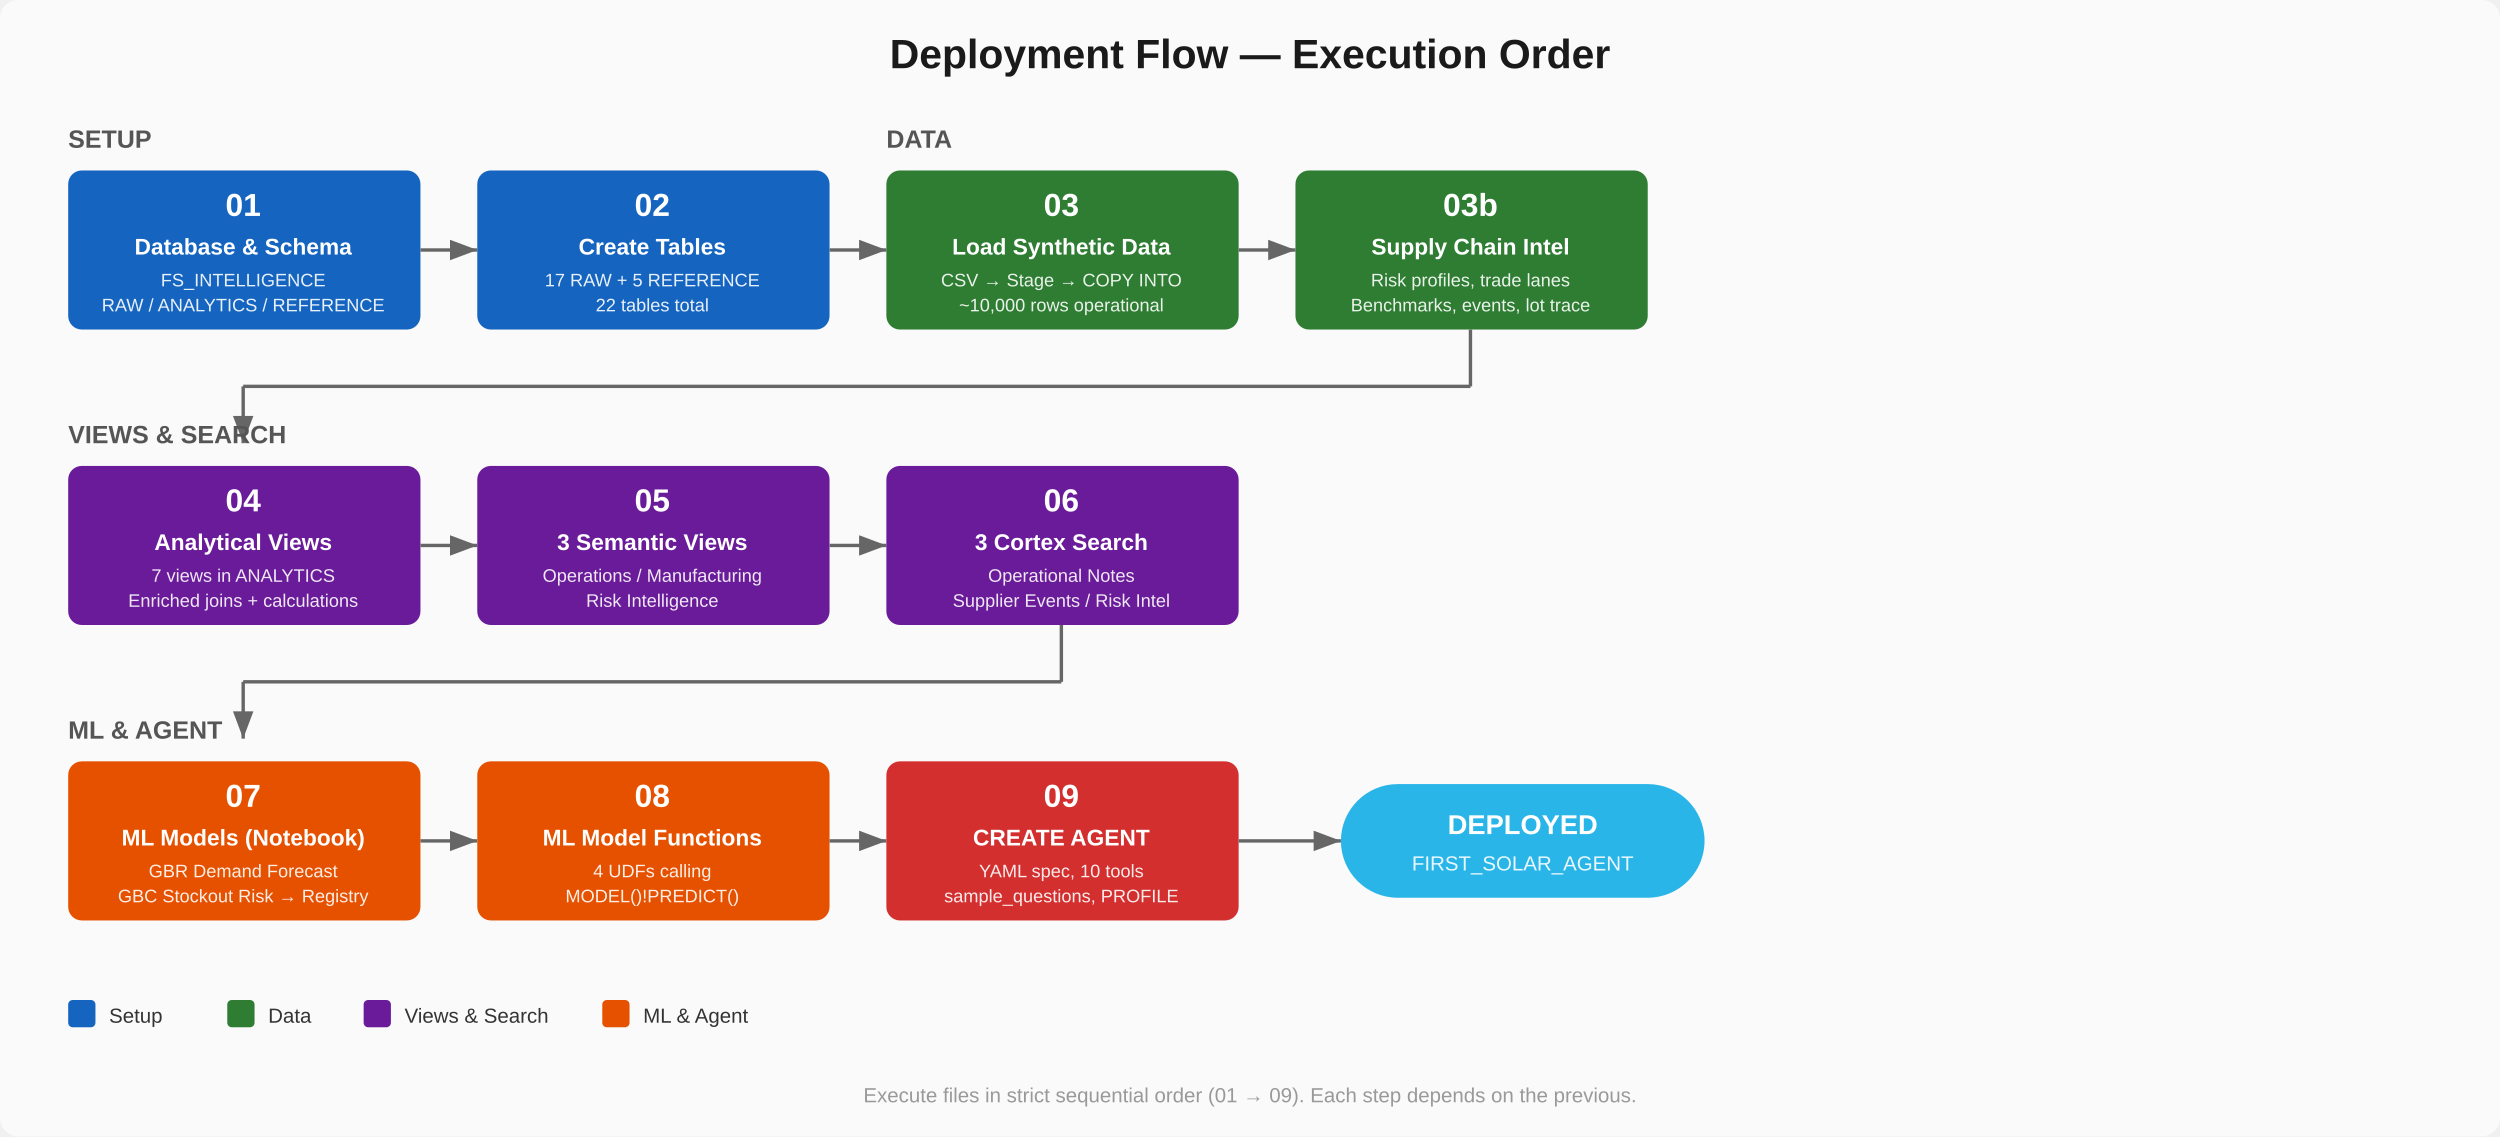
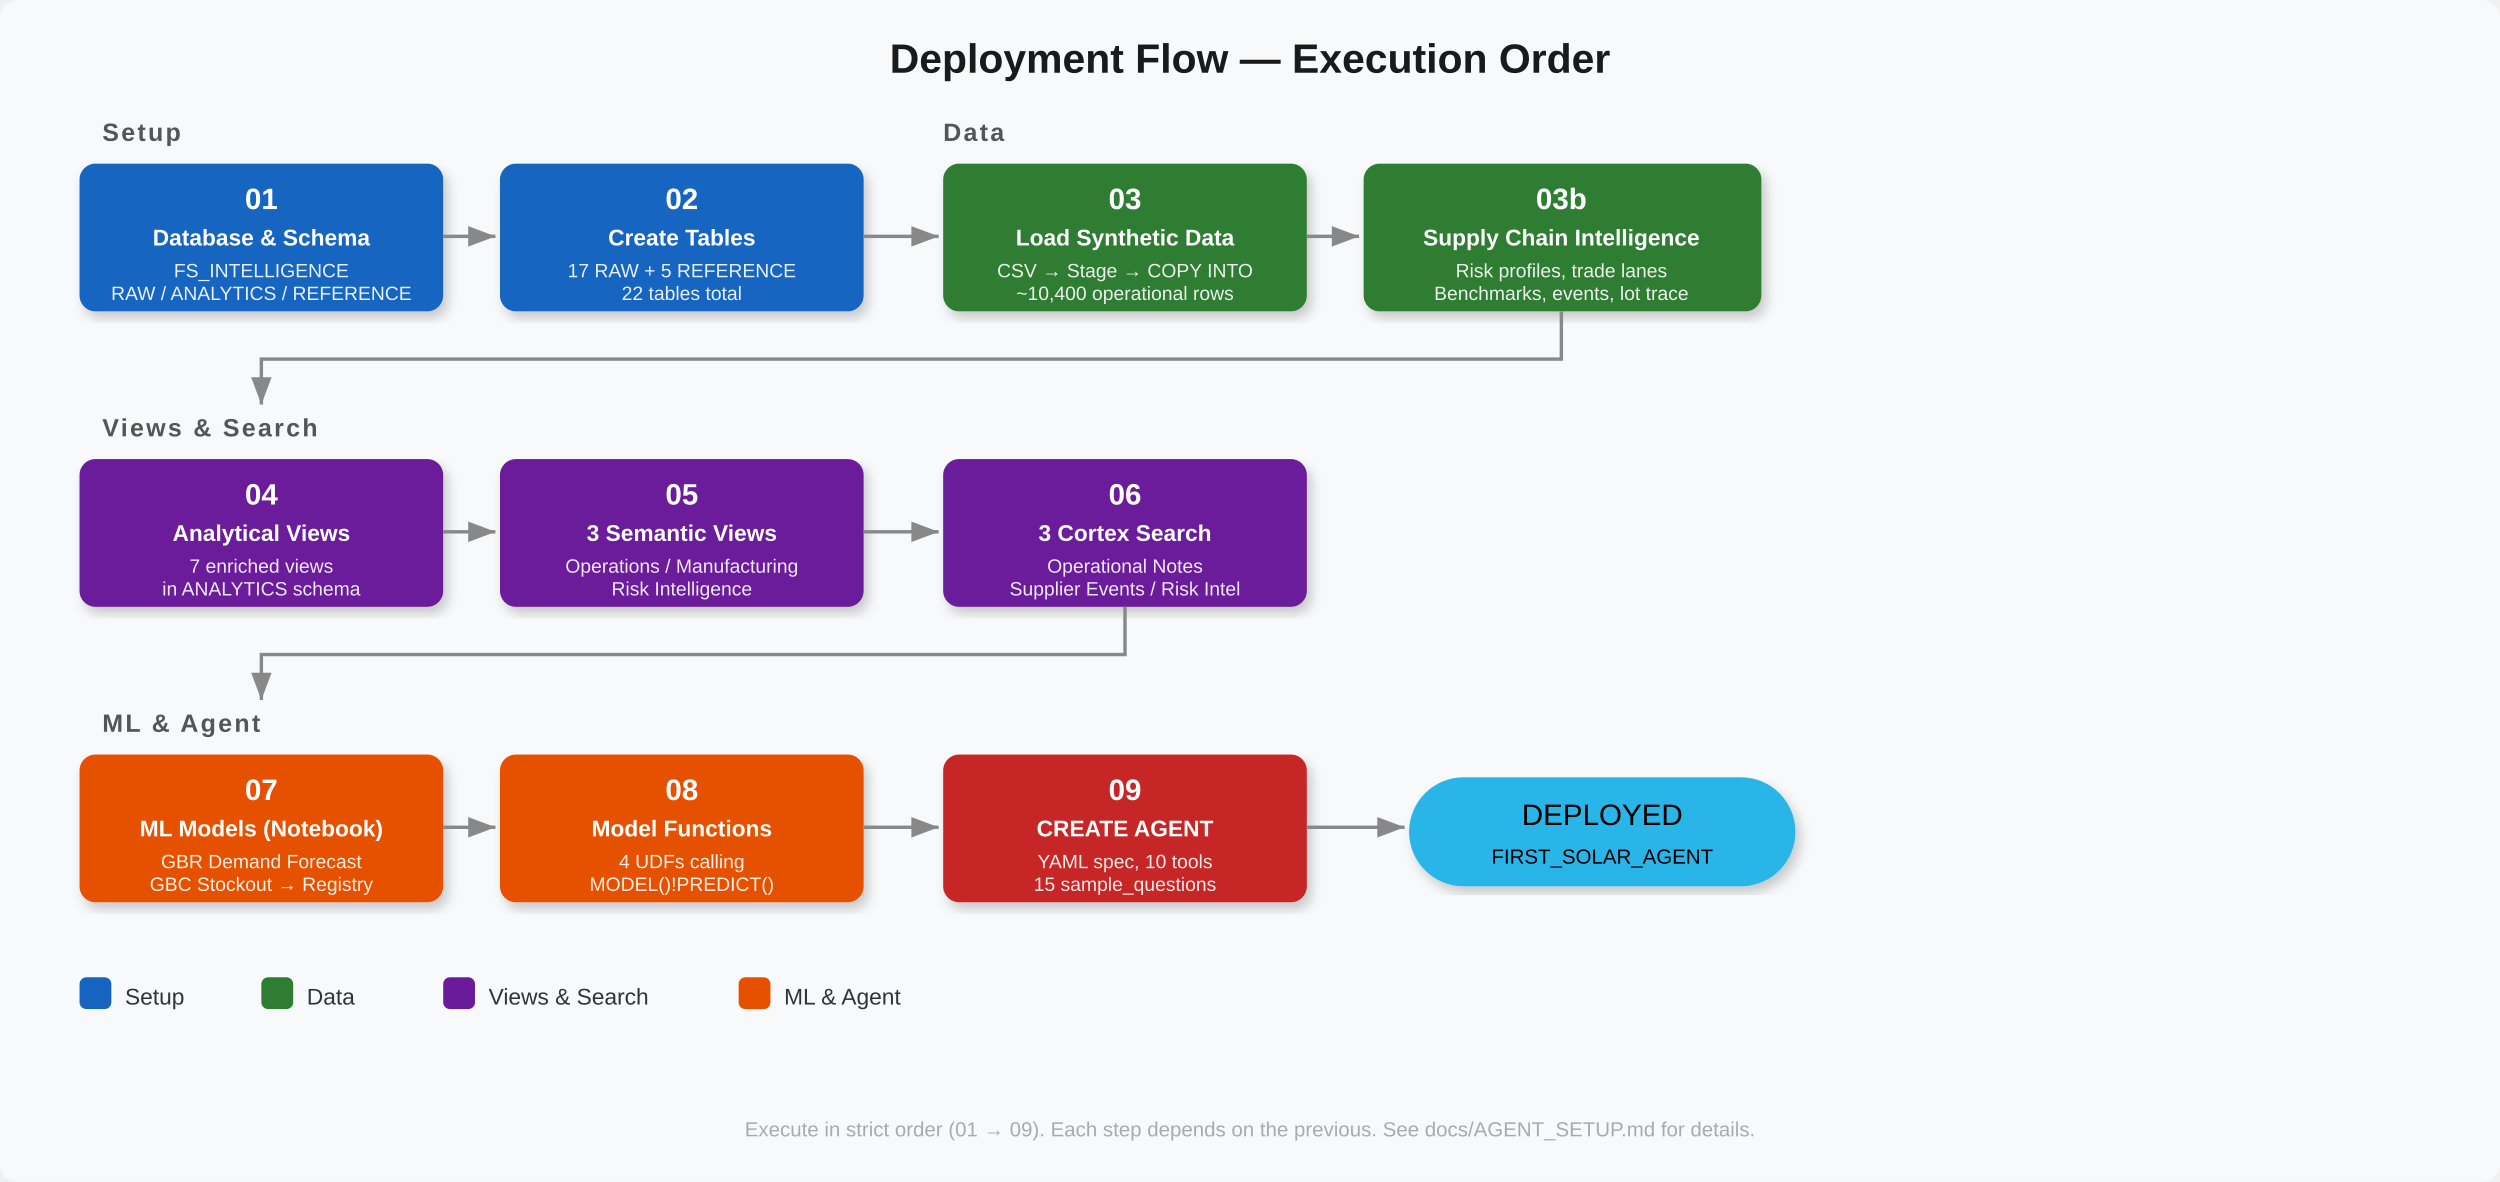
- <svg xmlns="http://www.w3.org/2000/svg" viewBox="0 0 1100 500">
+ <svg xmlns="http://www.w3.org/2000/svg" viewBox="0 0 1100 520">
  <defs>
    <style>
      text { font-family: Arial, sans-serif; }
      .title { font-size: 18px; font-weight: bold; fill: #1a1a1a; }
-       .step-num { font-size: 14px; font-weight: bold; fill: #fff; }
+       .step-num { font-size: 13px; font-weight: bold; fill: #fff; }
      .step-label { font-size: 10px; font-weight: bold; fill: #fff; }
-       .step-detail { font-size: 8px; fill: #fff; opacity: 0.9; }
-       .arrow { fill: none; stroke: #666; stroke-width: 1.5; marker-end: url(#arrowhead2); }
-       .section-title { font-size: 11px; font-weight: bold; fill: #555; }
+       .step-detail { font-size: 8.5px; fill: #fff; opacity: 0.9; }
+       .connector { fill: none; stroke: #888; stroke-width: 1.5; }
+       .section-title { font-size: 11px; font-weight: bold; fill: #555; text-transform: uppercase; letter-spacing: 1px; }
    </style>
-     <marker id="arrowhead2" markerWidth="8" markerHeight="6" refX="8" refY="3" orient="auto">
-       <polygon points="0 0, 8 3, 0 6" fill="#666" />
+     <filter id="shadow" x="-4%" y="-4%" width="108%" height="112%">
+       <feDropShadow dx="2" dy="3" stdDeviation="2.5" flood-opacity="0.2" />
+     </filter>
+     <marker id="arrow" markerWidth="8" markerHeight="6" refX="8" refY="3" orient="auto">
+       <polygon points="0 0, 8 3, 0 6" fill="#888" />
    </marker>
  </defs>
-   <rect width="1100" height="500" fill="#fafafa" rx="8" />
-   <text x="550" y="30" text-anchor="middle" class="title">Deployment Flow — Execution Order</text>
-   <text x="30" y="65" class="section-title">SETUP</text>
-   <rect x="30" y="75" width="155" height="70" rx="6" fill="#1565C0" />
-   <text x="107" y="95" text-anchor="middle" class="step-num">01</text>
-   <text x="107" y="112" text-anchor="middle" class="step-label">Database &amp; Schema</text>
-   <text x="107" y="126" text-anchor="middle" class="step-detail">FS_INTELLIGENCE</text>
-   <text x="107" y="137" text-anchor="middle" class="step-detail">RAW / ANALYTICS / REFERENCE</text>
-   <line x1="185" y1="110" x2="210" y2="110" class="arrow" />
-   <rect x="210" y="75" width="155" height="70" rx="6" fill="#1565C0" />
-   <text x="287" y="95" text-anchor="middle" class="step-num">02</text>
-   <text x="287" y="112" text-anchor="middle" class="step-label">Create Tables</text>
-   <text x="287" y="126" text-anchor="middle" class="step-detail">17 RAW + 5 REFERENCE</text>
-   <text x="287" y="137" text-anchor="middle" class="step-detail">22 tables total</text>
-   <line x1="365" y1="110" x2="390" y2="110" class="arrow" />
-   <text x="390" y="65" class="section-title">DATA</text>
-   <rect x="390" y="75" width="155" height="70" rx="6" fill="#2E7D32" />
-   <text x="467" y="95" text-anchor="middle" class="step-num">03</text>
-   <text x="467" y="112" text-anchor="middle" class="step-label">Load Synthetic Data</text>
-   <text x="467" y="126" text-anchor="middle" class="step-detail">CSV → Stage → COPY INTO</text>
-   <text x="467" y="137" text-anchor="middle" class="step-detail">~10,000 rows operational</text>
-   <line x1="545" y1="110" x2="570" y2="110" class="arrow" />
-   <rect x="570" y="75" width="155" height="70" rx="6" fill="#2E7D32" />
-   <text x="647" y="95" text-anchor="middle" class="step-num">03b</text>
-   <text x="647" y="112" text-anchor="middle" class="step-label">Supply Chain Intel</text>
-   <text x="647" y="126" text-anchor="middle" class="step-detail">Risk profiles, trade lanes</text>
-   <text x="647" y="137" text-anchor="middle" class="step-detail">Benchmarks, events, lot trace</text>
-   <line x1="647" y1="145" x2="647" y2="170" stroke="#666" stroke-width="1.5" />
-   <line x1="647" y1="170" x2="107" y2="170" stroke="#666" stroke-width="1.5" />
-   <line x1="107" y1="170" x2="107" y2="195" class="arrow" />
-   <text x="30" y="195" class="section-title">VIEWS &amp; SEARCH</text>
-   <rect x="30" y="205" width="155" height="70" rx="6" fill="#6A1B9A" />
-   <text x="107" y="225" text-anchor="middle" class="step-num">04</text>
-   <text x="107" y="242" text-anchor="middle" class="step-label">Analytical Views</text>
-   <text x="107" y="256" text-anchor="middle" class="step-detail">7 views in ANALYTICS</text>
-   <text x="107" y="267" text-anchor="middle" class="step-detail">Enriched joins + calculations</text>
-   <line x1="185" y1="240" x2="210" y2="240" class="arrow" />
-   <rect x="210" y="205" width="155" height="70" rx="6" fill="#6A1B9A" />
-   <text x="287" y="225" text-anchor="middle" class="step-num">05</text>
-   <text x="287" y="242" text-anchor="middle" class="step-label">3 Semantic Views</text>
-   <text x="287" y="256" text-anchor="middle" class="step-detail">Operations / Manufacturing</text>
-   <text x="287" y="267" text-anchor="middle" class="step-detail">Risk Intelligence</text>
-   <line x1="365" y1="240" x2="390" y2="240" class="arrow" />
-   <rect x="390" y="205" width="155" height="70" rx="6" fill="#6A1B9A" />
-   <text x="467" y="225" text-anchor="middle" class="step-num">06</text>
-   <text x="467" y="242" text-anchor="middle" class="step-label">3 Cortex Search</text>
-   <text x="467" y="256" text-anchor="middle" class="step-detail">Operational Notes</text>
-   <text x="467" y="267" text-anchor="middle" class="step-detail">Supplier Events / Risk Intel</text>
-   <line x1="467" y1="275" x2="467" y2="300" stroke="#666" stroke-width="1.5" />
-   <line x1="467" y1="300" x2="107" y2="300" stroke="#666" stroke-width="1.5" />
-   <line x1="107" y1="300" x2="107" y2="325" class="arrow" />
-   <text x="30" y="325" class="section-title">ML &amp; AGENT</text>
-   <rect x="30" y="335" width="155" height="70" rx="6" fill="#E65100" />
-   <text x="107" y="355" text-anchor="middle" class="step-num">07</text>
-   <text x="107" y="372" text-anchor="middle" class="step-label">ML Models (Notebook)</text>
-   <text x="107" y="386" text-anchor="middle" class="step-detail">GBR Demand Forecast</text>
-   <text x="107" y="397" text-anchor="middle" class="step-detail">GBC Stockout Risk → Registry</text>
-   <line x1="185" y1="370" x2="210" y2="370" class="arrow" />
-   <rect x="210" y="335" width="155" height="70" rx="6" fill="#E65100" />
-   <text x="287" y="355" text-anchor="middle" class="step-num">08</text>
-   <text x="287" y="372" text-anchor="middle" class="step-label">ML Model Functions</text>
-   <text x="287" y="386" text-anchor="middle" class="step-detail">4 UDFs calling</text>
-   <text x="287" y="397" text-anchor="middle" class="step-detail">MODEL()!PREDICT()</text>
-   <line x1="365" y1="370" x2="390" y2="370" class="arrow" />
-   <rect x="390" y="335" width="155" height="70" rx="6" fill="#D32F2F" />
-   <text x="467" y="355" text-anchor="middle" class="step-num">09</text>
-   <text x="467" y="372" text-anchor="middle" class="step-label">CREATE AGENT</text>
-   <text x="467" y="386" text-anchor="middle" class="step-detail">YAML spec, 10 tools</text>
-   <text x="467" y="397" text-anchor="middle" class="step-detail">sample_questions, PROFILE</text>
-   <line x1="545" y1="370" x2="590" y2="370" class="arrow" />
-   <rect x="590" y="345" width="160" height="50" rx="25" fill="#29B5E8" />
-   <text x="670" y="367" text-anchor="middle" class="step-label" style="font-size:12px">DEPLOYED</text>
-   <text x="670" y="383" text-anchor="middle" class="step-detail" style="font-size:9px">FIRST_SOLAR_AGENT</text>
-   <rect x="30" y="440" width="12" height="12" rx="2" fill="#1565C0" />
-   <text x="48" y="450" style="font-size:9px; fill:#333;">Setup</text>
-   <rect x="100" y="440" width="12" height="12" rx="2" fill="#2E7D32" />
-   <text x="118" y="450" style="font-size:9px; fill:#333;">Data</text>
-   <rect x="160" y="440" width="12" height="12" rx="2" fill="#6A1B9A" />
-   <text x="178" y="450" style="font-size:9px; fill:#333;">Views &amp; Search</text>
-   <rect x="265" y="440" width="12" height="12" rx="2" fill="#E65100" />
-   <text x="283" y="450" style="font-size:9px; fill:#333;">ML &amp; Agent</text>
-   <text x="550" y="485" text-anchor="middle" style="font-size:9px; fill:#999;">Execute files in strict sequential order (01 → 09). Each step depends on the previous.</text>
+   <rect width="1100" height="520" fill="#f8f9fa" rx="8" />
+   <text x="550" y="32" text-anchor="middle" class="title">Deployment Flow — Execution Order</text>
+   <text x="45" y="62" class="section-title">Setup</text>
+   <rect x="35" y="72" width="160" height="65" rx="7" fill="#1565C0" filter="url(#shadow)" />
+   <text x="115" y="92" text-anchor="middle" class="step-num">01</text>
+   <text x="115" y="108" text-anchor="middle" class="step-label">Database &amp; Schema</text>
+   <text x="115" y="122" text-anchor="middle" class="step-detail">FS_INTELLIGENCE</text>
+   <text x="115" y="132" text-anchor="middle" class="step-detail">RAW / ANALYTICS / REFERENCE</text>
+   <line x1="195" y1="104" x2="218" y2="104" class="connector" marker-end="url(#arrow)" />
+   <rect x="220" y="72" width="160" height="65" rx="7" fill="#1565C0" filter="url(#shadow)" />
+   <text x="300" y="92" text-anchor="middle" class="step-num">02</text>
+   <text x="300" y="108" text-anchor="middle" class="step-label">Create Tables</text>
+   <text x="300" y="122" text-anchor="middle" class="step-detail">17 RAW + 5 REFERENCE</text>
+   <text x="300" y="132" text-anchor="middle" class="step-detail">22 tables total</text>
+   <line x1="380" y1="104" x2="413" y2="104" class="connector" marker-end="url(#arrow)" />
+   <text x="415" y="62" class="section-title">Data</text>
+   <rect x="415" y="72" width="160" height="65" rx="7" fill="#2E7D32" filter="url(#shadow)" />
+   <text x="495" y="92" text-anchor="middle" class="step-num">03</text>
+   <text x="495" y="108" text-anchor="middle" class="step-label">Load Synthetic Data</text>
+   <text x="495" y="122" text-anchor="middle" class="step-detail">CSV → Stage → COPY INTO</text>
+   <text x="495" y="132" text-anchor="middle" class="step-detail">~10,400 operational rows</text>
+   <line x1="575" y1="104" x2="598" y2="104" class="connector" marker-end="url(#arrow)" />
+   <rect x="600" y="72" width="175" height="65" rx="7" fill="#2E7D32" filter="url(#shadow)" />
+   <text x="687" y="92" text-anchor="middle" class="step-num">03b</text>
+   <text x="687" y="108" text-anchor="middle" class="step-label">Supply Chain Intelligence</text>
+   <text x="687" y="122" text-anchor="middle" class="step-detail">Risk profiles, trade lanes</text>
+   <text x="687" y="132" text-anchor="middle" class="step-detail">Benchmarks, events, lot trace</text>
+   <polyline points="687,137 687,158 115,158 115,178" class="connector" marker-end="url(#arrow)" />
+   <text x="45" y="192" class="section-title">Views &amp; Search</text>
+   <rect x="35" y="202" width="160" height="65" rx="7" fill="#6A1B9A" filter="url(#shadow)" />
+   <text x="115" y="222" text-anchor="middle" class="step-num">04</text>
+   <text x="115" y="238" text-anchor="middle" class="step-label">Analytical Views</text>
+   <text x="115" y="252" text-anchor="middle" class="step-detail">7 enriched views</text>
+   <text x="115" y="262" text-anchor="middle" class="step-detail">in ANALYTICS schema</text>
+   <line x1="195" y1="234" x2="218" y2="234" class="connector" marker-end="url(#arrow)" />
+   <rect x="220" y="202" width="160" height="65" rx="7" fill="#6A1B9A" filter="url(#shadow)" />
+   <text x="300" y="222" text-anchor="middle" class="step-num">05</text>
+   <text x="300" y="238" text-anchor="middle" class="step-label">3 Semantic Views</text>
+   <text x="300" y="252" text-anchor="middle" class="step-detail">Operations / Manufacturing</text>
+   <text x="300" y="262" text-anchor="middle" class="step-detail">Risk Intelligence</text>
+   <line x1="380" y1="234" x2="413" y2="234" class="connector" marker-end="url(#arrow)" />
+   <rect x="415" y="202" width="160" height="65" rx="7" fill="#6A1B9A" filter="url(#shadow)" />
+   <text x="495" y="222" text-anchor="middle" class="step-num">06</text>
+   <text x="495" y="238" text-anchor="middle" class="step-label">3 Cortex Search</text>
+   <text x="495" y="252" text-anchor="middle" class="step-detail">Operational Notes</text>
+   <text x="495" y="262" text-anchor="middle" class="step-detail">Supplier Events / Risk Intel</text>
+   <polyline points="495,267 495,288 115,288 115,308" class="connector" marker-end="url(#arrow)" />
+   <text x="45" y="322" class="section-title">ML &amp; Agent</text>
+   <rect x="35" y="332" width="160" height="65" rx="7" fill="#E65100" filter="url(#shadow)" />
+   <text x="115" y="352" text-anchor="middle" class="step-num">07</text>
+   <text x="115" y="368" text-anchor="middle" class="step-label">ML Models (Notebook)</text>
+   <text x="115" y="382" text-anchor="middle" class="step-detail">GBR Demand Forecast</text>
+   <text x="115" y="392" text-anchor="middle" class="step-detail">GBC Stockout → Registry</text>
+   <line x1="195" y1="364" x2="218" y2="364" class="connector" marker-end="url(#arrow)" />
+   <rect x="220" y="332" width="160" height="65" rx="7" fill="#E65100" filter="url(#shadow)" />
+   <text x="300" y="352" text-anchor="middle" class="step-num">08</text>
+   <text x="300" y="368" text-anchor="middle" class="step-label">Model Functions</text>
+   <text x="300" y="382" text-anchor="middle" class="step-detail">4 UDFs calling</text>
+   <text x="300" y="392" text-anchor="middle" class="step-detail">MODEL()!PREDICT()</text>
+   <line x1="380" y1="364" x2="413" y2="364" class="connector" marker-end="url(#arrow)" />
+   <rect x="415" y="332" width="160" height="65" rx="7" fill="#C62828" filter="url(#shadow)" />
+   <text x="495" y="352" text-anchor="middle" class="step-num">09</text>
+   <text x="495" y="368" text-anchor="middle" class="step-label">CREATE AGENT</text>
+   <text x="495" y="382" text-anchor="middle" class="step-detail">YAML spec, 10 tools</text>
+   <text x="495" y="392" text-anchor="middle" class="step-detail">15 sample_questions</text>
+   <line x1="575" y1="364" x2="618" y2="364" class="connector" marker-end="url(#arrow)" />
+   <rect x="620" y="342" width="170" height="48" rx="24" fill="#29B5E8" filter="url(#shadow)" />
+   <text x="705" y="363" text-anchor="middle" class="box-label" style="font-size:13px;">DEPLOYED</text>
+   <text x="705" y="380" text-anchor="middle" class="box-detail" style="font-size:9px;">FIRST_SOLAR_AGENT</text>
+   <rect x="35" y="430" width="14" height="14" rx="3" fill="#1565C0" />
+   <text x="55" y="442" style="font-size:10px; fill:#333;">Setup</text>
+   <rect x="115" y="430" width="14" height="14" rx="3" fill="#2E7D32" />
+   <text x="135" y="442" style="font-size:10px; fill:#333;">Data</text>
+   <rect x="195" y="430" width="14" height="14" rx="3" fill="#6A1B9A" />
+   <text x="215" y="442" style="font-size:10px; fill:#333;">Views &amp; Search</text>
+   <rect x="325" y="430" width="14" height="14" rx="3" fill="#E65100" />
+   <text x="345" y="442" style="font-size:10px; fill:#333;">ML &amp; Agent</text>
+   <text x="550" y="500" text-anchor="middle" style="font-size:9px; fill:#aaa;">Execute in strict order (01 → 09). Each step depends on the previous. See docs/AGENT_SETUP.md for details.</text>
</svg>
